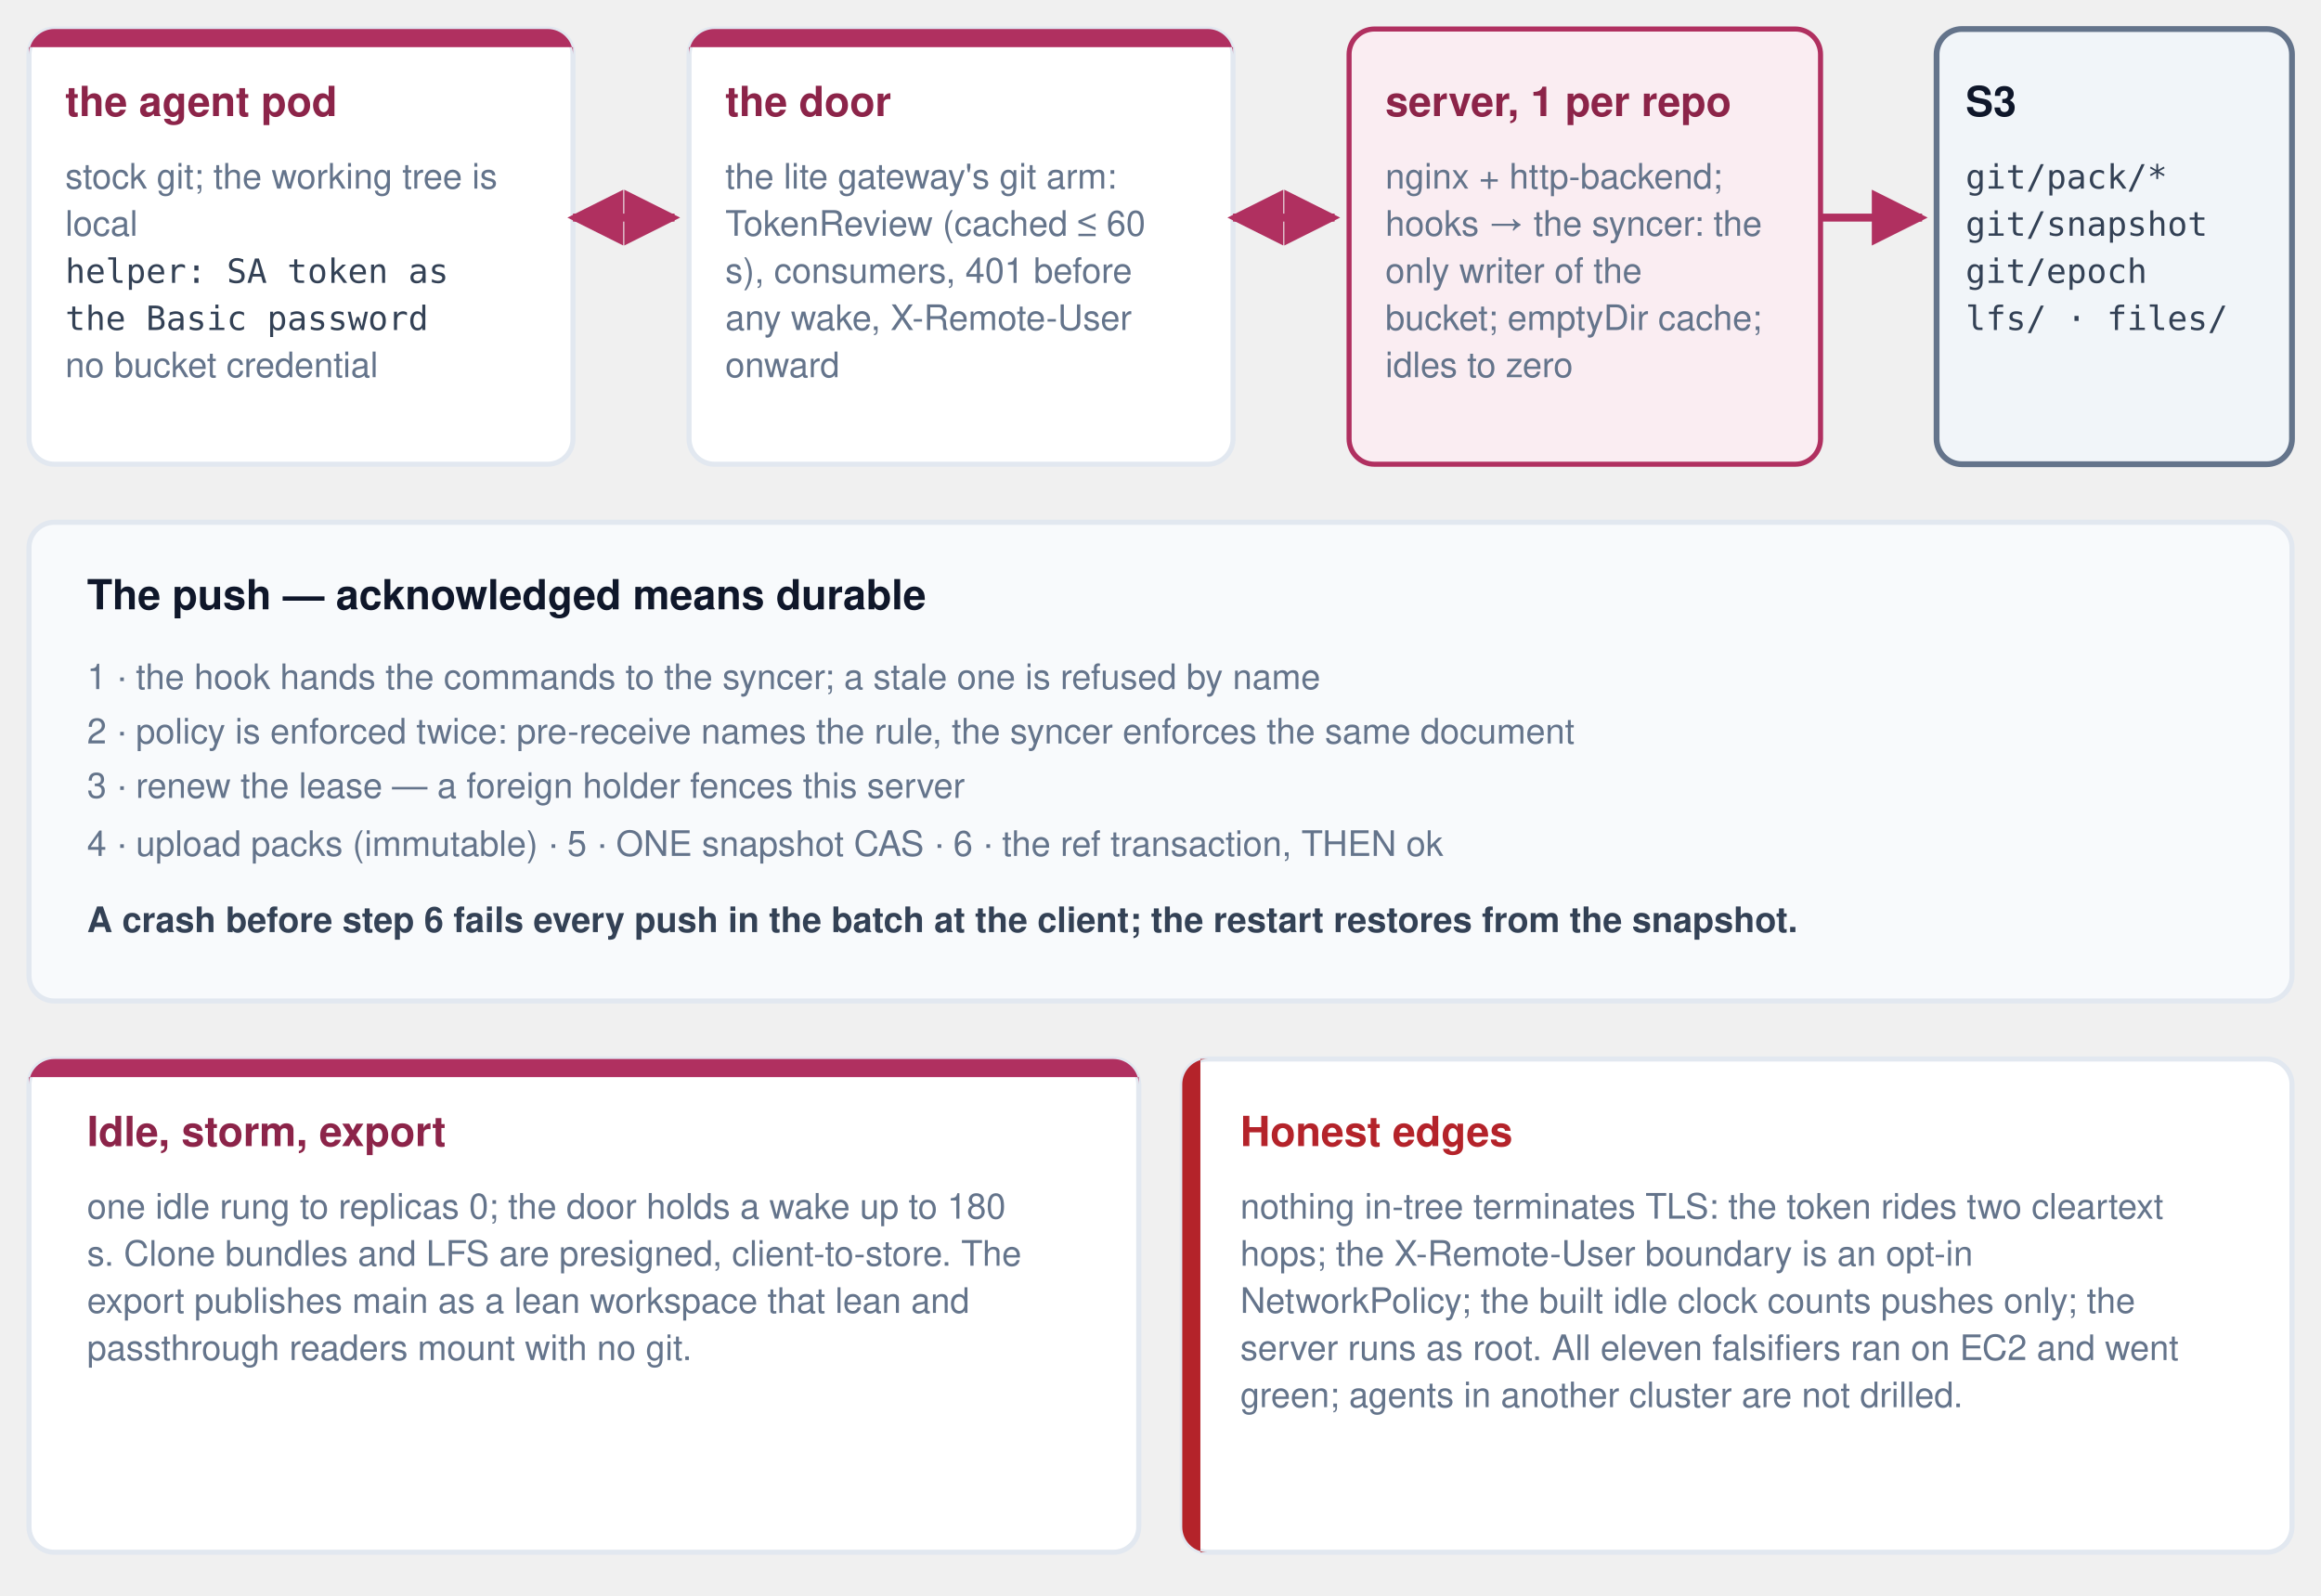
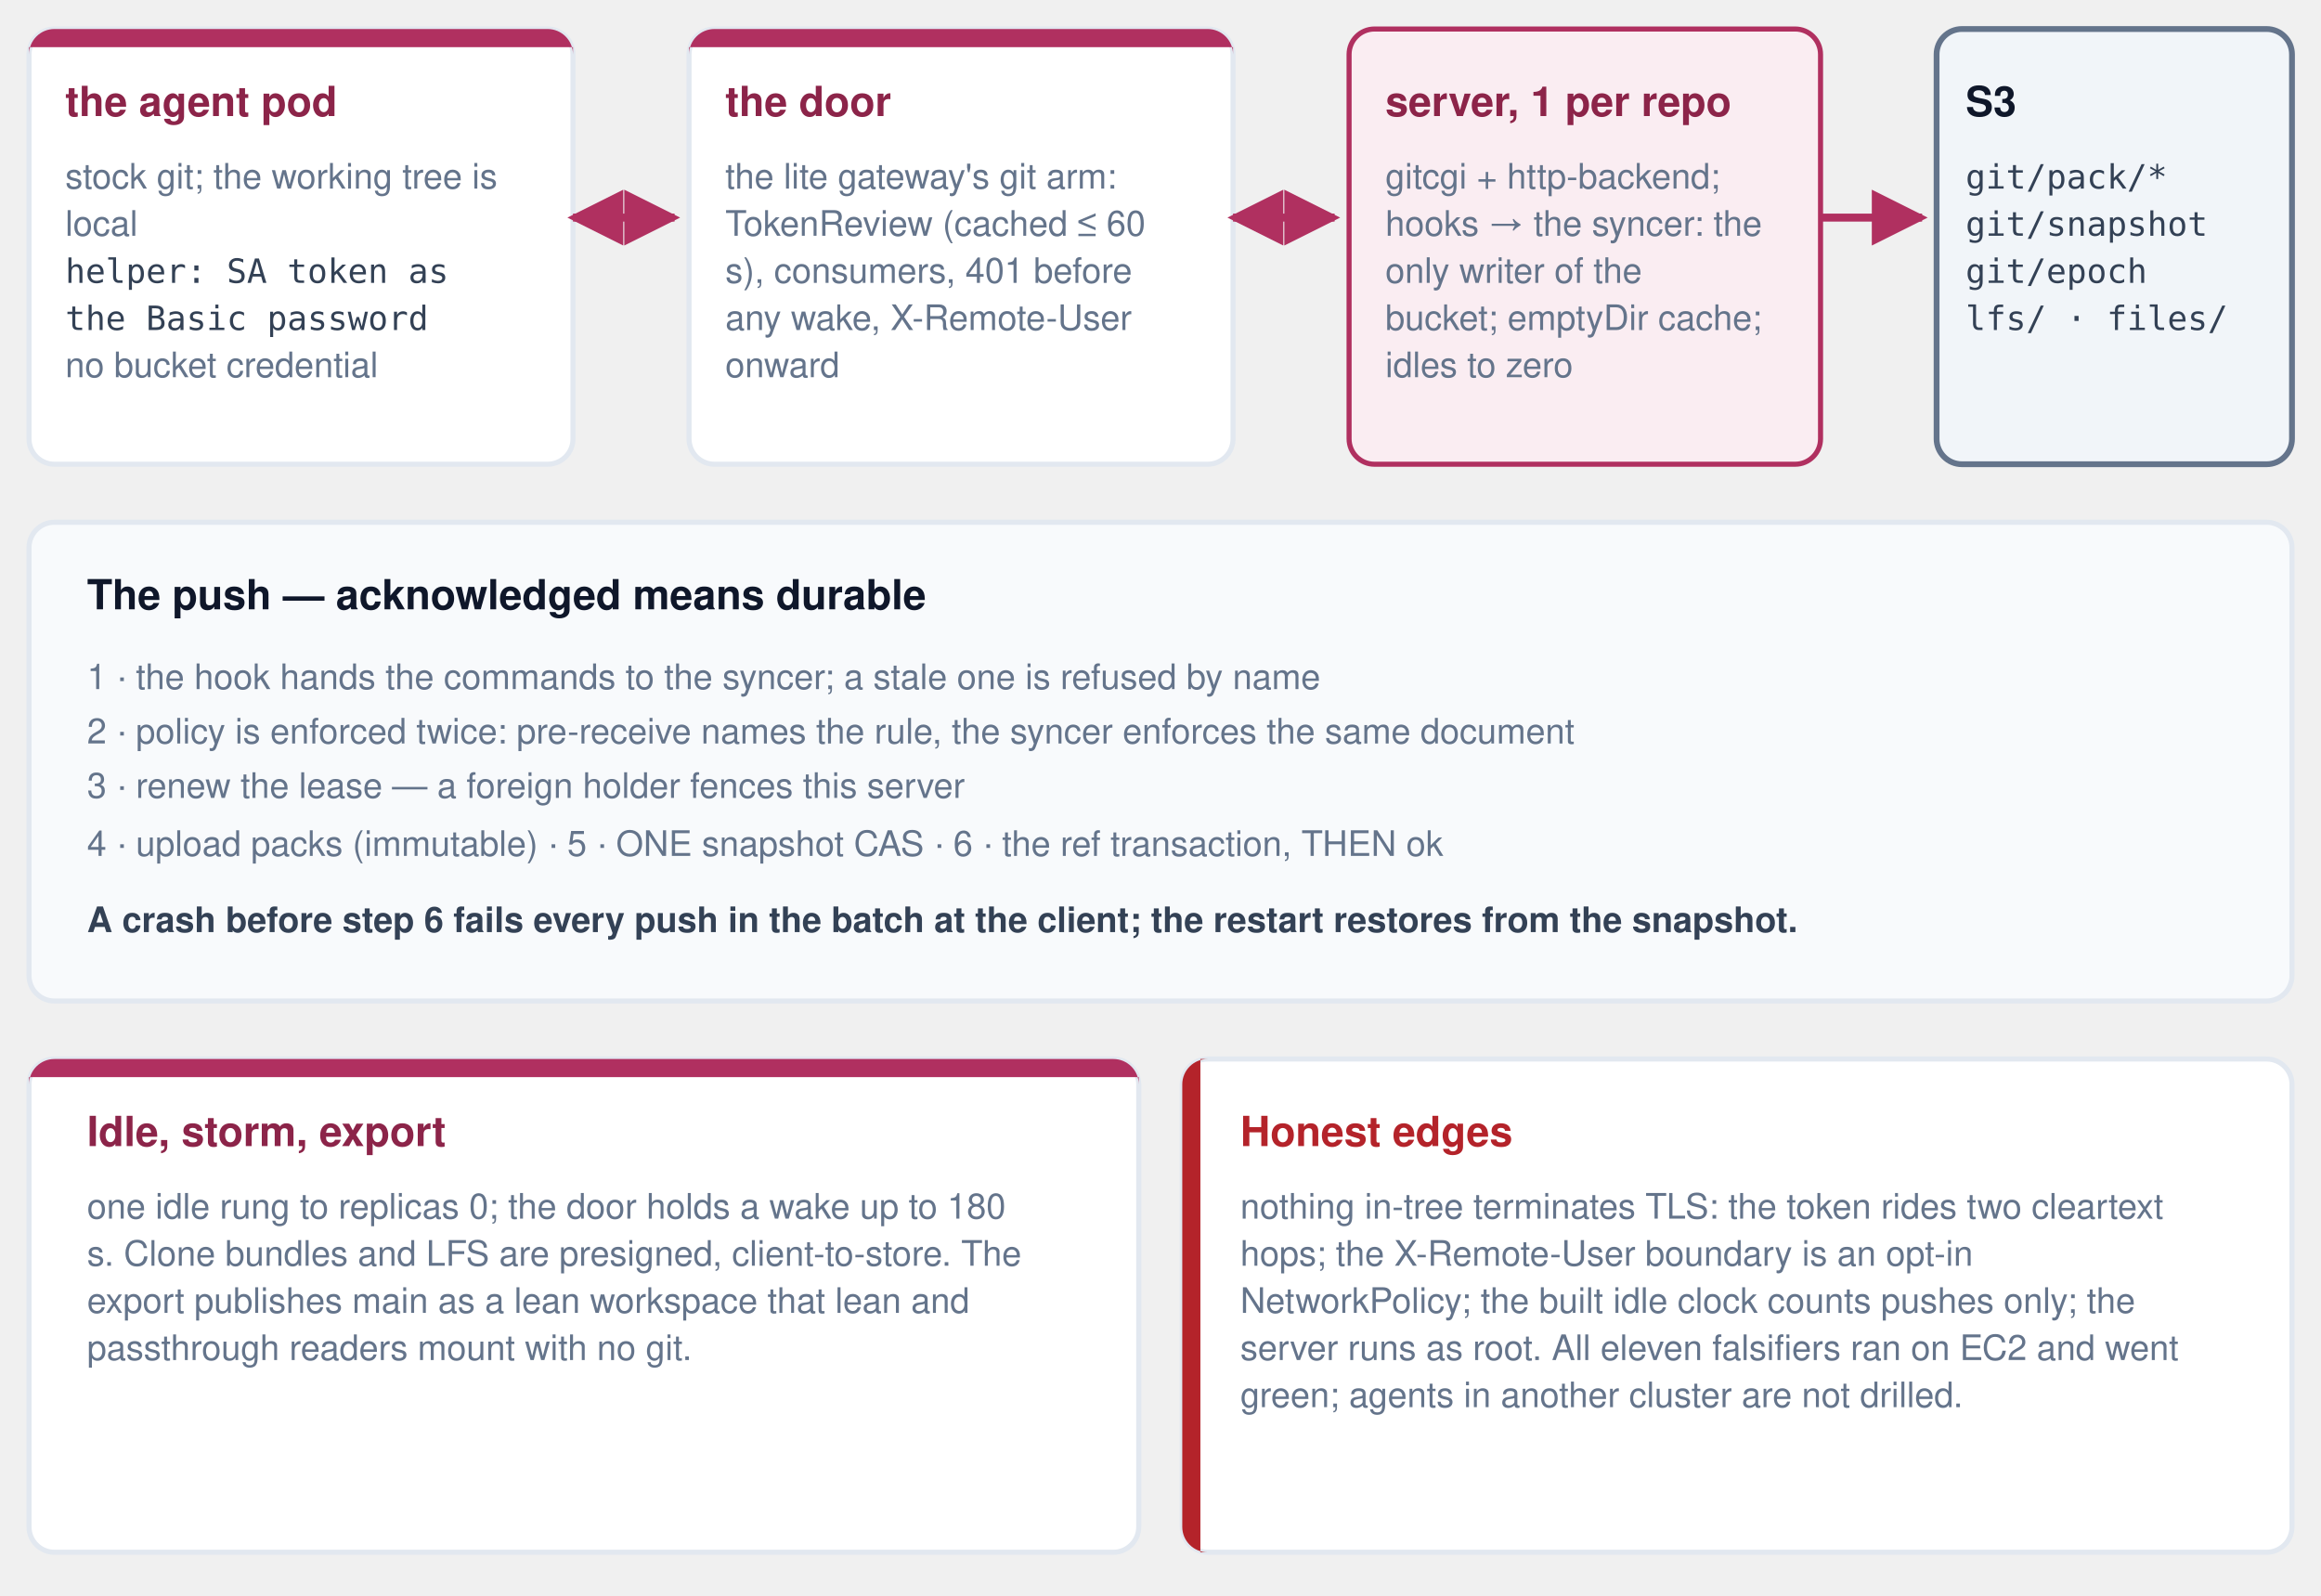
<svg xmlns="http://www.w3.org/2000/svg" viewBox="0 0 640 440" role="img" aria-label="flint-forge: a stock git client presents the pod's projected ServiceAccount token to the door, which verifies it by TokenReview and routes to one server pod per repository; the syncer uploads packs, CASes one snapshot and only then acknowledges the push. S3 holds a bare repository, a lease, bundles, LFS objects and an optional lean export.">
  <style>
  text{font-family:"Helvetica Neue",Helvetica,Arial,sans-serif;fill:#0f172a}
  .t1{font-size:14.96px;font-weight:600}
  .t2{font-size:11.44px;font-weight:600}
  .t3{font-size:10.56px}
  .t3b{font-size:10.56px;font-weight:600;fill:#334155}
  .t4{font-size:9.68px;fill:#64748b}
  .t4b{font-size:9.68px;font-weight:600;fill:#334155}
  .mono{font-family:Menlo,"SF Mono",Consolas,monospace;font-size:9.24px;fill:#334155}
  .mute{fill:#64748b}
  .cap{font-size:8.36px;font-weight:600;letter-spacing:.1em;fill:#64748b}
  .num{font-size:9.68px;font-weight:600;fill:#ffffff}
  .on{font-size:11.44px;font-weight:600;fill:#ffffff}
  .onsub{font-size:9.68px;fill:#ffffff;opacity:.85}
  .c-red{fill:#b4232a}
  .c-lite{fill:#184f95} .c-lean{fill:#0f7a55} .c-pass{fill:#7d530c} .c-forge{fill:#8c2449}
  .f-lite{fill:#184f95} .f-lean{fill:#1baf7a} .f-pass{fill:#a06b12} .f-forge{fill:#b03060}
  .f-red{fill:#b4232a} .f-ink{fill:#334155}
  .b-lite{fill:#eef3fa;stroke:#184f95;stroke-width:1.4} .b-lean{fill:#ecf8f2;stroke:#1baf7a;stroke-width:1.4} .b-pass{fill:#faf3e6;stroke:#a06b12;stroke-width:1.4} .b-forge{fill:#faedf2;stroke:#b03060;stroke-width:1.4}
  .hd-lite{fill:#184f95} .hd-lean{fill:#0f7a55} .hd-pass{fill:#7d530c} .hd-forge{fill:#8c2449}
  .hd-lbl{fill:#334155}
  .l-lite{stroke:#184f95;stroke-width:2.2;fill:none} .l-lean{stroke:#1baf7a;stroke-width:2.2;fill:none} .l-pass{stroke:#a06b12;stroke-width:2.2;fill:none} .l-forge{stroke:#b03060;stroke-width:2.2;fill:none}
  .l-ctl{stroke:#94a3b8;stroke-width:1.6;fill:none}
  .l-ink{stroke:#334155;stroke-width:2.2;fill:none}
  .l-red{stroke:#b4232a;stroke-width:2.2;fill:none}
  .bx{fill:#ffffff;stroke:#e2e8f0;stroke-width:1.4}
  .panel{fill:#f8fafc;stroke:#e2e8f0;stroke-width:1.4}
  .s3{fill:#f1f5f9;stroke:#64748b;stroke-width:1.6}
  .grp{fill:none;stroke:#94a3b8;stroke-width:1.3;stroke-dasharray:7 5}
  .hair{stroke:#e2e8f0;stroke-width:1}
  .lbl{fill:#f8fafc} .rowb{fill:#fbfcfd}
  .frame{fill:none;stroke:#e2e8f0;stroke-width:1.2}
  .halo{fill:#ffffff}
  .chip{fill:#f8fafc;stroke:#e2e8f0;stroke-width:1}
  .chip-red{fill:#b4232a}
  .chip-lite{fill:#184f95} .chip-lean{fill:#0f7a55} .chip-pass{fill:#7d530c} .chip-forge{fill:#8c2449}
  .chip .cap{fill:#334155}
  /* On a filled shape. Last on purpose: a class beats a presentation
     attribute, so this must win over .t4/.cap/.mono. */
  .on,.num,.onsub{fill:#ffffff}
  .cap.on{fill:#ffffff}
</style>
  <defs>
    <marker id="a-lite" viewBox="0 0 10 10" refX="9" refY="5" markerWidth="7" markerHeight="7" orient="auto-start-reverse">
      <path d="M0,0 L10,5 L0,10 z" fill="#184f95" />
    </marker>
    <marker id="a-lean" viewBox="0 0 10 10" refX="9" refY="5" markerWidth="7" markerHeight="7" orient="auto-start-reverse">
      <path d="M0,0 L10,5 L0,10 z" fill="#1baf7a" />
    </marker>
    <marker id="a-pass" viewBox="0 0 10 10" refX="9" refY="5" markerWidth="7" markerHeight="7" orient="auto-start-reverse">
      <path d="M0,0 L10,5 L0,10 z" fill="#a06b12" />
    </marker>
    <marker id="a-forge" viewBox="0 0 10 10" refX="9" refY="5" markerWidth="7" markerHeight="7" orient="auto-start-reverse">
      <path d="M0,0 L10,5 L0,10 z" fill="#b03060" />
    </marker>
    <marker id="a-ctl" viewBox="0 0 10 10" refX="9" refY="5" markerWidth="7" markerHeight="7" orient="auto-start-reverse">
      <path d="M0,0 L10,5 L0,10 z" fill="#94a3b8" />
    </marker>
    <marker id="a-ink" viewBox="0 0 10 10" refX="9" refY="5" markerWidth="7" markerHeight="7" orient="auto-start-reverse">
      <path d="M0,0 L10,5 L0,10 z" fill="#334155" />
    </marker>
    <marker id="a-red" viewBox="0 0 10 10" refX="9" refY="5" markerWidth="7" markerHeight="7" orient="auto-start-reverse">
      <path d="M0,0 L10,5 L0,10 z" fill="#b4232a" />
    </marker>
  </defs>
  <rect x="8" y="8" width="150" height="120" rx="7" class="bx" />
  <path class="f-forge" d="M15,8 H151 A7,7 0 0 1 158,15 V13 H8 V15 A7,7 0 0 1 15,8 Z" />
  <text class="t2 c-forge" x="18" y="32">the agent pod</text>
  <text class="t4" x="18" y="52">stock git; the working tree is</text>
  <text class="t4" x="18" y="65">local</text>
  <text class="mono" x="18" y="78" xml:space="preserve">helper: SA token as</text>
  <text class="mono" x="18" y="91" xml:space="preserve">the Basic password</text>
  <text class="t4" x="18" y="104">no bucket credential</text>
  <line class="l-forge" x1="158" y1="60" x2="186" y2="60" marker-start="url(#a-forge)" marker-end="url(#a-forge)" />
  <rect x="190" y="8" width="150" height="120" rx="7" class="bx" />
  <path class="f-forge" d="M197,8 H333 A7,7 0 0 1 340,15 V13 H190 V15 A7,7 0 0 1 197,8 Z" />
  <text class="t2 c-forge" x="200" y="32">the door</text>
  <text class="t4" x="200" y="52">the lite gateway's git arm:</text>
  <text class="t4" x="200" y="65">TokenReview (cached ≤ 60</text>
  <text class="t4" x="200" y="78">s), consumers, 401 before</text>
  <text class="t4" x="200" y="91">any wake, X-Remote-User</text>
  <text class="t4" x="200" y="104">onward</text>
  <line class="l-forge" x1="340" y1="60" x2="368" y2="60" marker-start="url(#a-forge)" marker-end="url(#a-forge)" />
  <rect x="372" y="8" width="130" height="120" rx="7" class="b-forge" />
  <text class="t2 c-forge" x="382" y="32">server, 1 per repo</text>
-   <text class="t4" x="382" y="52">nginx + http-backend;</text>
+   <text class="t4" x="382" y="52">gitcgi + http-backend;</text>
  <text class="t4" x="382" y="65">hooks → the syncer: the</text>
  <text class="t4" x="382" y="78">only writer of the</text>
  <text class="t4" x="382" y="91">bucket; emptyDir cache;</text>
  <text class="t4" x="382" y="104">idles to zero</text>
  <line class="l-forge" x1="502" y1="60" x2="530" y2="60" marker-end="url(#a-forge)" />
  <rect x="534" y="8" width="98" height="120" rx="7" class="s3" />
  <text class="t2" x="542" y="32">S3</text>
  <text class="mono" x="542" y="52" xml:space="preserve">git/pack/*</text>
  <text class="mono" x="542" y="65" xml:space="preserve">git/snapshot</text>
  <text class="mono" x="542" y="78" xml:space="preserve">git/epoch</text>
  <text class="mono" x="542" y="91" xml:space="preserve">lfs/ · files/</text>
  <rect x="8" y="144" width="624" height="132" rx="7" class="panel" />
  <text class="t2" x="24" y="168">The push — acknowledged means durable</text>
  <text class="t4" x="24" y="190">1 · the hook hands the commands to the syncer; a stale one is refused by name</text>
  <text class="t4" x="24" y="205">2 · policy is enforced twice: pre-receive names the rule, the syncer enforces the same document</text>
  <text class="t4" x="24" y="220">3 · renew the lease — a foreign holder fences this server</text>
  <text class="t4" x="24" y="236">4 · upload packs (immutable) · 5 · ONE snapshot CAS · 6 · the ref transaction, THEN ok</text>
  <text class="t4b" x="24" y="257">A crash before step 6 fails every push in the batch at the client; the restart restores from the snapshot.</text>
  <rect x="8" y="292" width="306" height="136" rx="7" class="bx" />
  <path class="f-forge" d="M15,292 H307 A7,7 0 0 1 314,299 V297 H8 V299 A7,7 0 0 1 15,292 Z" />
  <text class="t2 c-forge" x="24" y="316">Idle, storm, export</text>
  <text class="t4" x="24" y="336">one idle rung to replicas 0; the door holds a wake up to 180</text>
  <text class="t4" x="24" y="349">s. Clone bundles and LFS are presigned, client-to-store. The</text>
  <text class="t4" x="24" y="362">export publishes main as a lean workspace that lean and</text>
  <text class="t4" x="24" y="375">passthrough readers mount with no git.</text>
  <rect x="326" y="292" width="306" height="136" rx="7" class="bx" />
  <path class="f-red" d="M326,299 A7,7 0 0 1 333,292 H331 V428 H333 A7,7 0 0 1 326,421 Z" />
  <text class="t2 c-red" x="342" y="316">Honest edges</text>
  <text class="t4" x="342" y="336">nothing in-tree terminates TLS: the token rides two cleartext</text>
  <text class="t4" x="342" y="349">hops; the X-Remote-User boundary is an opt-in</text>
  <text class="t4" x="342" y="362">NetworkPolicy; the built idle clock counts pushes only; the</text>
  <text class="t4" x="342" y="375">server runs as root. All eleven falsifiers ran on EC2 and went</text>
  <text class="t4" x="342" y="388">green; agents in another cluster are not drilled.</text>
</svg>
